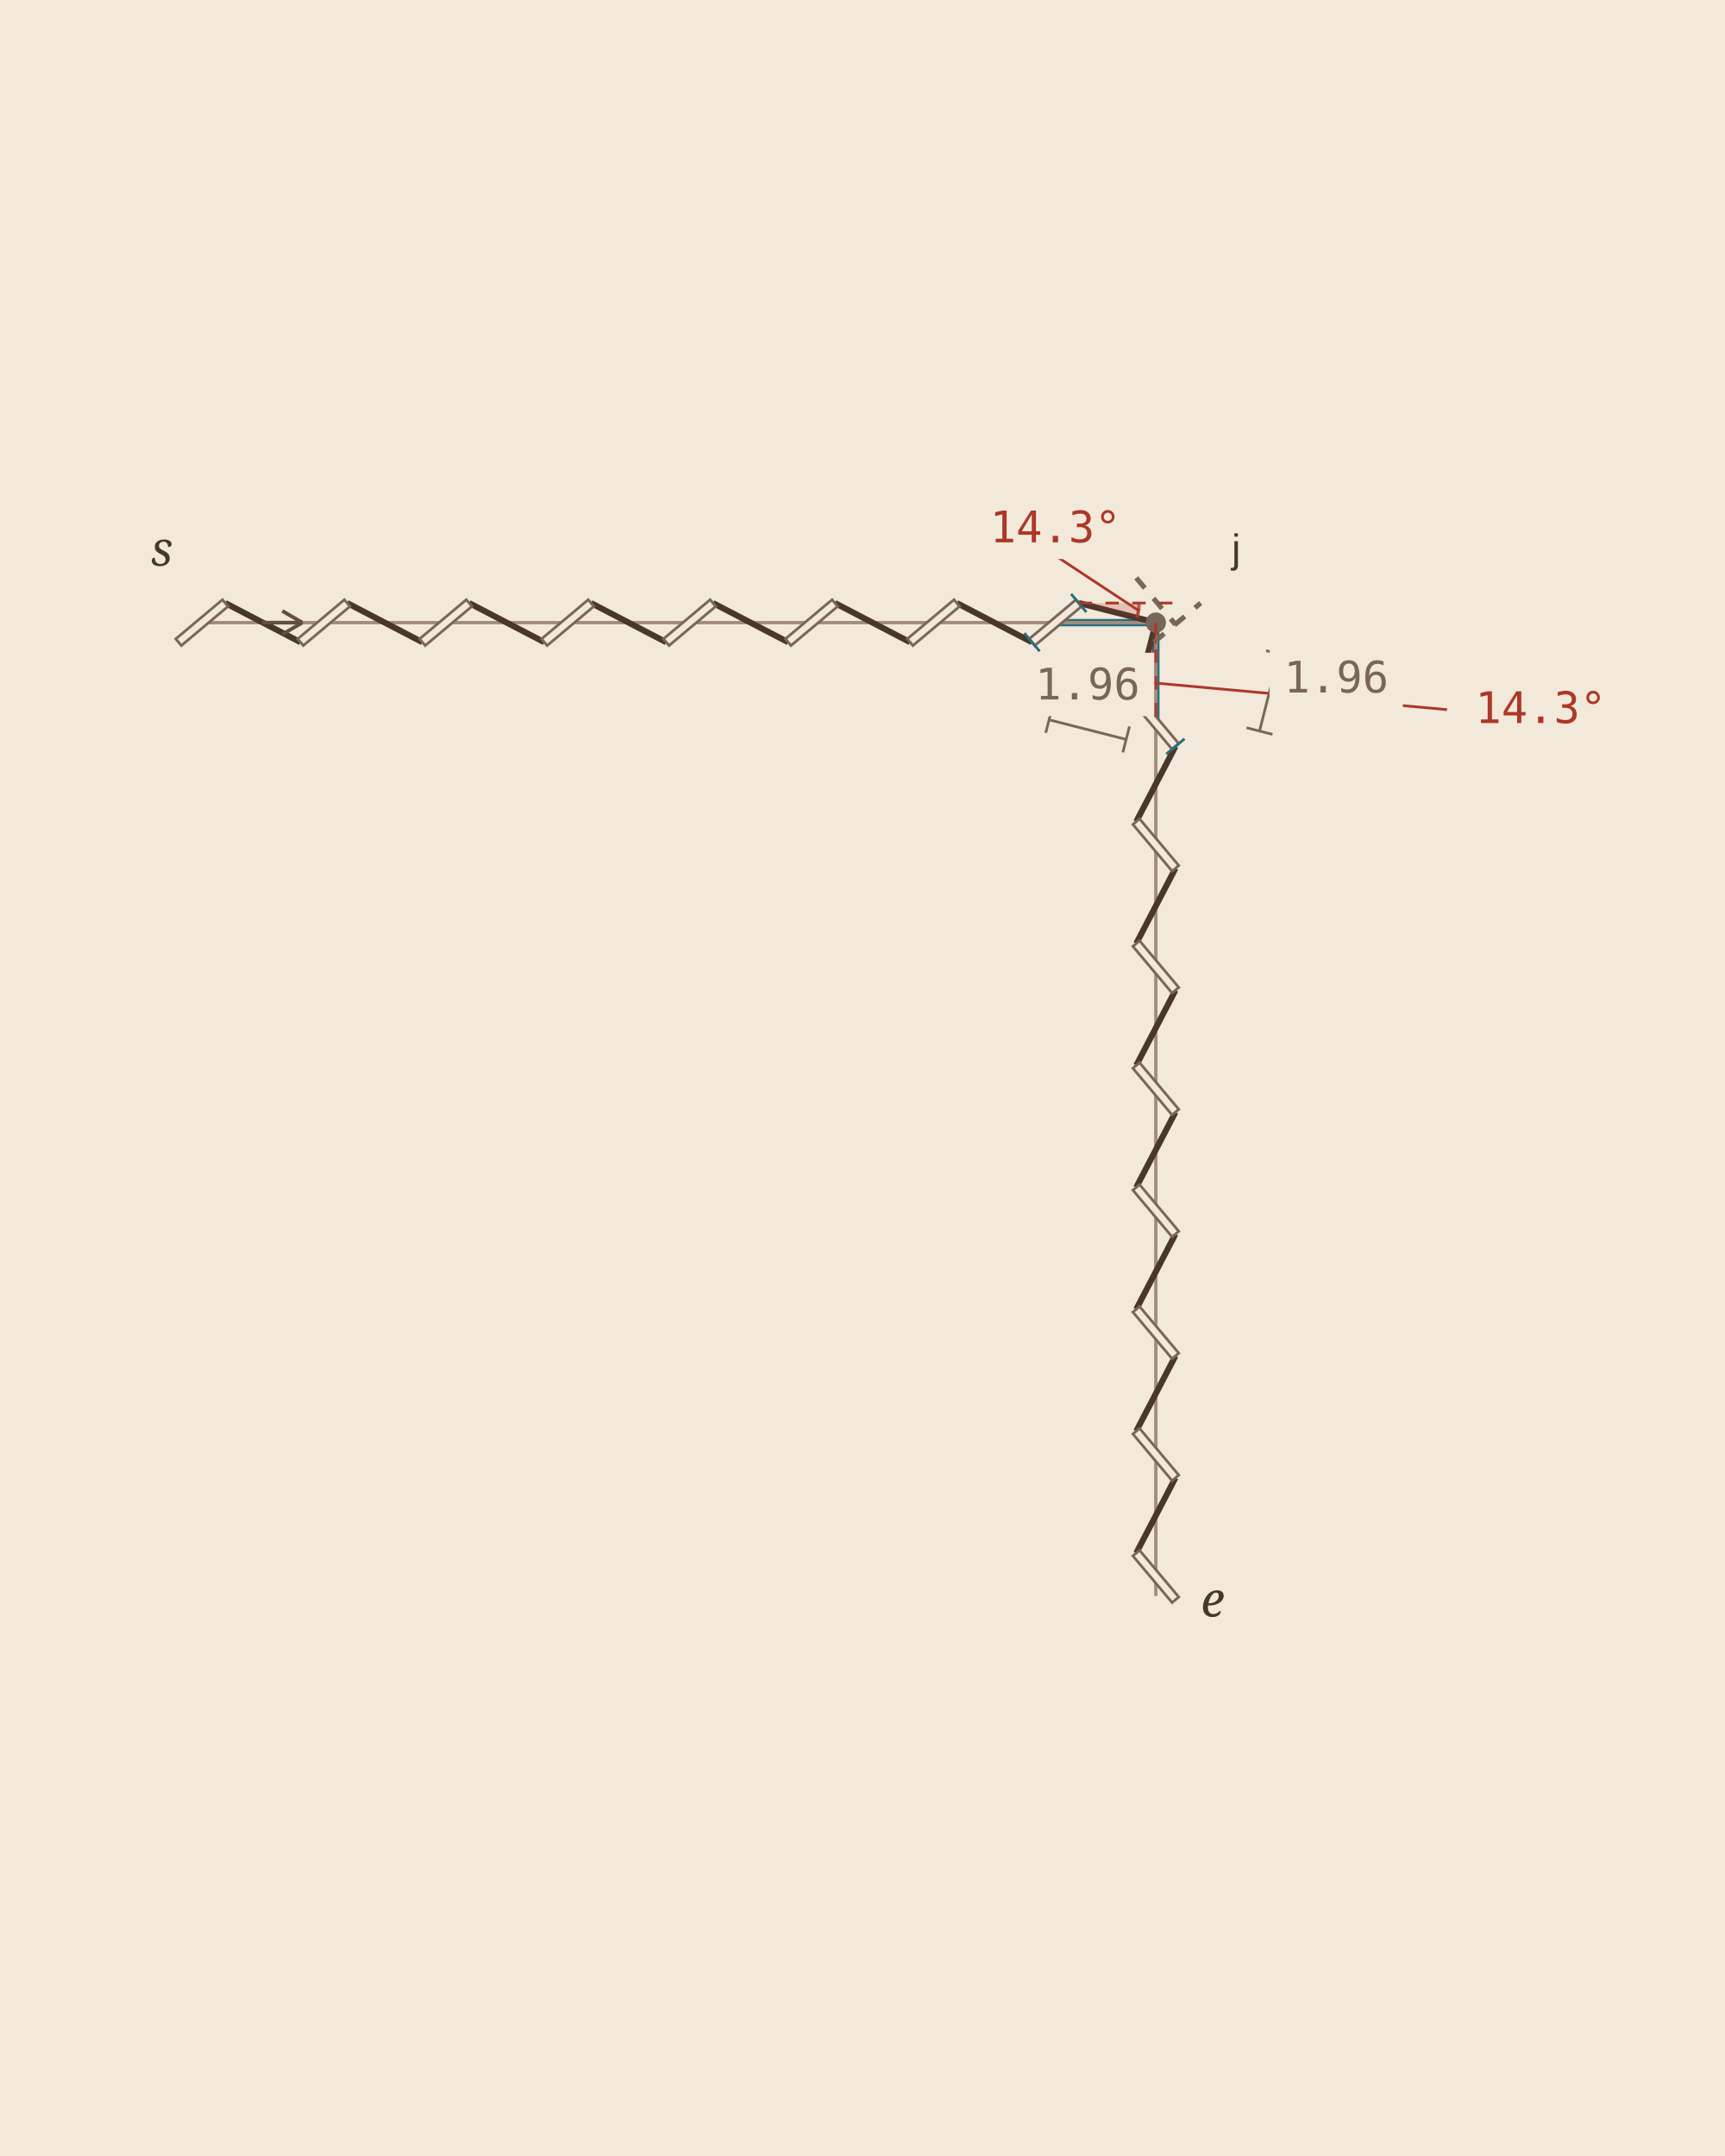
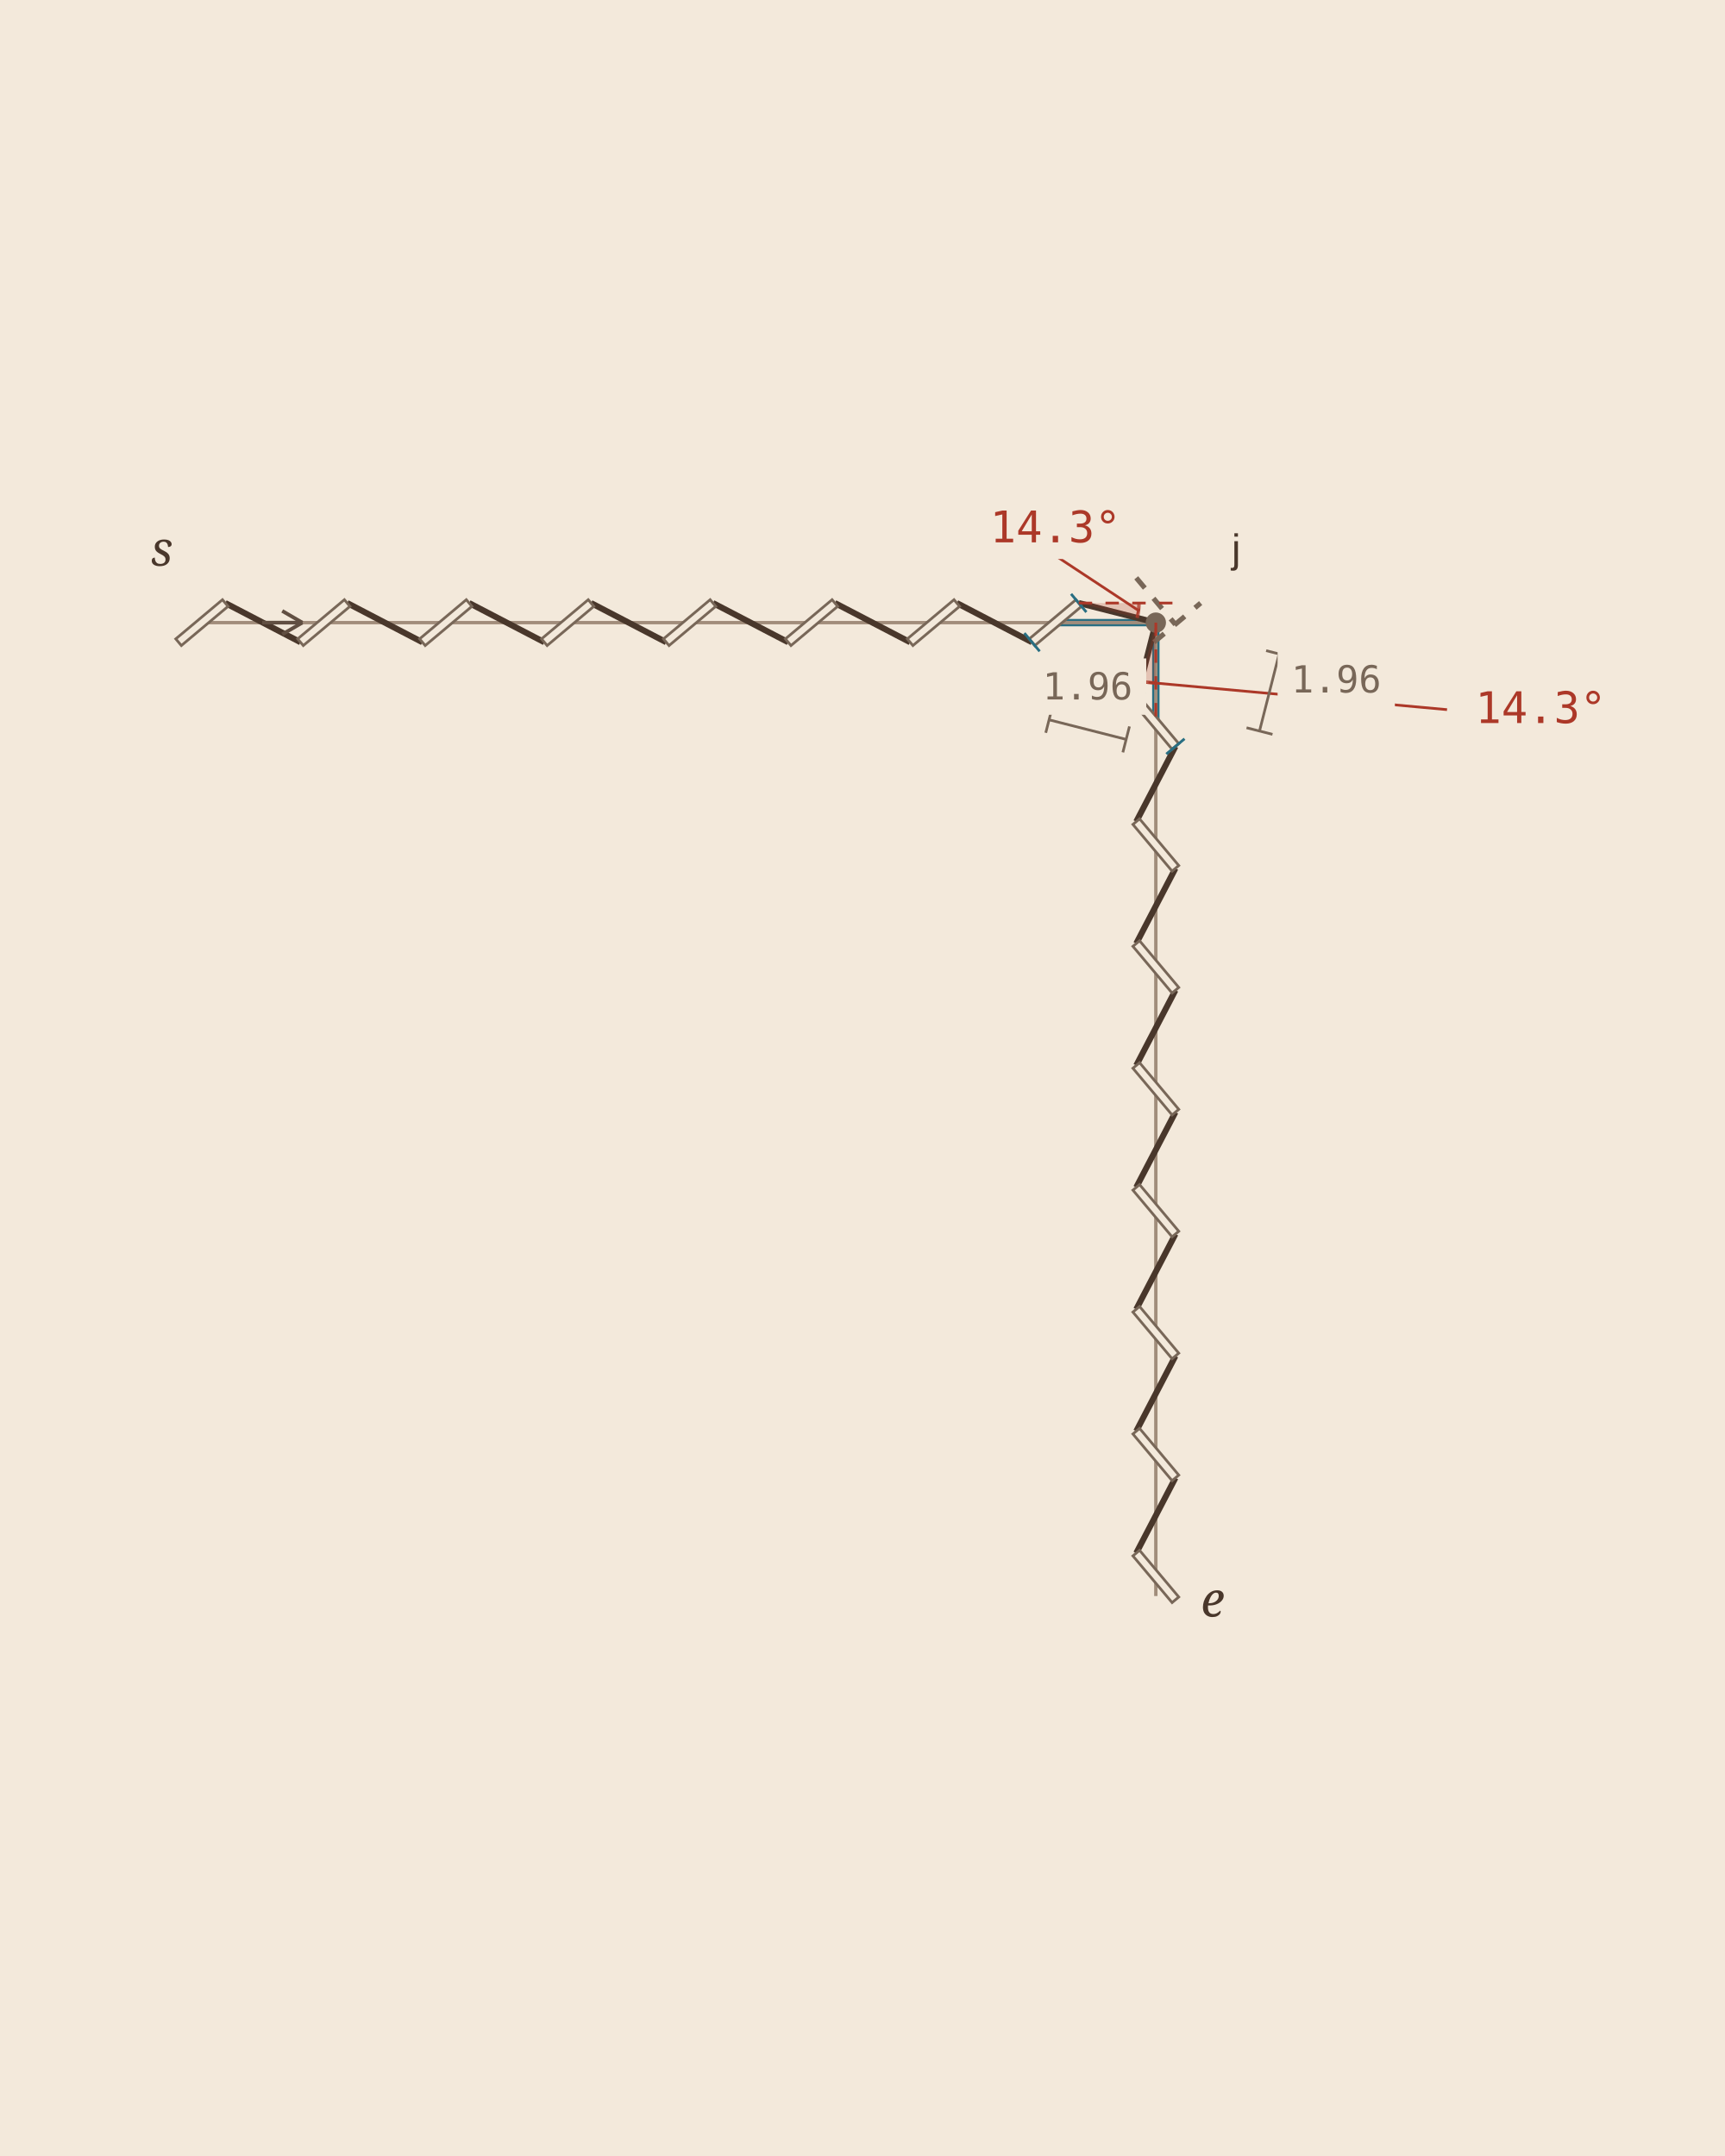
<svg xmlns="http://www.w3.org/2000/svg" width="600" height="750" viewBox="0 0 600 750" role="img" aria-labelledby="title description">
  <rect width="100%" height="100%" fill="#F3E9DB" />
  <g transform="translate(-75.29883 170.0235) scale(1.164214)">
    <line class="adjusted-gap" x1="410" y1="70.012" x2="410" y2="40" stroke="#286E82" stroke-width="2.2" />
    <line class="adjusted-gap" x1="379.988" y1="40" x2="410" y2="40" stroke="#286E82" stroke-width="2.2" />
    <line class="guide" x1="125" y1="40" x2="410" y2="40" stroke="#A18D7B" stroke-width="1" />
    <line class="guide" x1="410" y1="40" x2="410" y2="330.854" stroke="#A18D7B" stroke-width="1" />
    <line class="thread" x1="131.976" y1="34.146" x2="154.451" y2="45.854" stroke="#49372B" stroke-width="1.8" />
    <line class="thread" x1="168.403" y1="34.146" x2="190.878" y2="45.854" stroke="#49372B" stroke-width="1.8" />
    <line class="thread" x1="204.83" y1="34.146" x2="227.304" y2="45.854" stroke="#49372B" stroke-width="1.8" />
    <line class="thread" x1="241.257" y1="34.146" x2="263.731" y2="45.854" stroke="#49372B" stroke-width="1.8" />
    <line class="thread" x1="277.684" y1="34.146" x2="300.158" y2="45.854" stroke="#49372B" stroke-width="1.8" />
    <line class="thread" x1="314.11" y1="34.146" x2="336.585" y2="45.854" stroke="#49372B" stroke-width="1.8" />
    <line class="thread" x1="350.537" y1="34.146" x2="373.012" y2="45.854" stroke="#49372B" stroke-width="1.8" />
    <line class="thread" x1="386.964" y1="34.146" x2="410" y2="40" stroke="#49372B" stroke-width="1.8" />
    <line class="thread" x1="410" y1="40" x2="404.146" y2="63.036" stroke="#49372B" stroke-width="1.8" />
    <line class="thread" x1="415.854" y1="76.988" x2="404.146" y2="99.463" stroke="#49372B" stroke-width="1.8" />
    <line class="thread" x1="415.854" y1="113.415" x2="404.146" y2="135.89" stroke="#49372B" stroke-width="1.8" />
    <line class="thread" x1="415.854" y1="149.842" x2="404.146" y2="172.316" stroke="#49372B" stroke-width="1.8" />
    <line class="thread" x1="415.854" y1="186.269" x2="404.146" y2="208.743" stroke="#49372B" stroke-width="1.8" />
    <line class="thread" x1="415.854" y1="222.696" x2="404.146" y2="245.17" stroke="#49372B" stroke-width="1.8" />
    <line class="thread" x1="415.854" y1="259.122" x2="404.146" y2="281.597" stroke="#49372B" stroke-width="1.8" />
    <line class="thread" x1="415.854" y1="295.549" x2="404.146" y2="318.024" stroke="#49372B" stroke-width="1.8" />
    <line class="slit" x1="118.024" y1="45.854" x2="131.976" y2="34.146" stroke="#F3E9DB" stroke-width="2.6" />
    <polygon class="slit-outline" points="118.859,46.85 132.812,35.142 131.141,33.15 117.188,44.858" fill="#F3E9DB" stroke="#786758" stroke-width="0.8" />
    <line class="slit" x1="154.451" y1="45.854" x2="168.403" y2="34.146" stroke="#F3E9DB" stroke-width="2.6" />
    <polygon class="slit-outline" points="155.286,46.85 169.239,35.142 167.567,33.15 153.615,44.858" fill="#F3E9DB" stroke="#786758" stroke-width="0.8" />
    <line class="slit" x1="190.878" y1="45.854" x2="204.83" y2="34.146" stroke="#F3E9DB" stroke-width="2.6" />
    <polygon class="slit-outline" points="191.713,46.85 205.666,35.142 203.994,33.15 190.042,44.858" fill="#F3E9DB" stroke="#786758" stroke-width="0.8" />
    <line class="slit" x1="227.304" y1="45.854" x2="241.257" y2="34.146" stroke="#F3E9DB" stroke-width="2.6" />
    <polygon class="slit-outline" points="228.14,46.85 242.092,35.142 240.421,33.15 226.469,44.858" fill="#F3E9DB" stroke="#786758" stroke-width="0.8" />
    <line class="slit" x1="263.731" y1="45.854" x2="277.684" y2="34.146" stroke="#F3E9DB" stroke-width="2.6" />
    <polygon class="slit-outline" points="264.567,46.85 278.519,35.142 276.848,33.15 262.896,44.858" fill="#F3E9DB" stroke="#786758" stroke-width="0.8" />
    <line class="slit" x1="300.158" y1="45.854" x2="314.11" y2="34.146" stroke="#F3E9DB" stroke-width="2.6" />
    <polygon class="slit-outline" points="300.994,46.85 314.946,35.142 313.275,33.15 299.323,44.858" fill="#F3E9DB" stroke="#786758" stroke-width="0.8" />
    <line class="slit" x1="336.585" y1="45.854" x2="350.537" y2="34.146" stroke="#F3E9DB" stroke-width="2.6" />
    <polygon class="slit-outline" points="337.421,46.85 351.373,35.142 349.702,33.15 335.749,44.858" fill="#F3E9DB" stroke="#786758" stroke-width="0.8" />
    <line class="slit" x1="373.012" y1="45.854" x2="386.964" y2="34.146" stroke="#F3E9DB" stroke-width="2.6" />
    <polygon class="slit-outline" points="373.848,46.85 387.8,35.142 386.129,33.15 372.176,44.858" fill="#F3E9DB" stroke="#786758" stroke-width="0.8" />
    <line class="adjustment-mark" x1="375.295" y1="48.574" x2="370.729" y2="43.133" stroke="#286E82" stroke-width="0.8" />
    <line class="adjustment-mark" x1="389.247" y1="36.867" x2="384.681" y2="31.426" stroke="#286E82" stroke-width="0.8" />
    <line class="virtual" x1="409.439" y1="45.854" x2="423.391" y2="34.146" stroke="#786758" stroke-width="1.5" stroke-dasharray="4 4" />
    <line class="slit" x1="404.146" y1="318.024" x2="415.854" y2="331.976" stroke="#F3E9DB" stroke-width="2.6" />
    <polygon class="slit-outline" points="403.15,318.859 414.858,332.812 416.85,331.141 405.142,317.188" fill="#F3E9DB" stroke="#786758" stroke-width="0.8" />
    <line class="slit" x1="404.146" y1="281.597" x2="415.854" y2="295.549" stroke="#F3E9DB" stroke-width="2.6" />
    <polygon class="slit-outline" points="403.15,282.433 414.858,296.385 416.85,294.714 405.142,280.761" fill="#F3E9DB" stroke="#786758" stroke-width="0.8" />
    <line class="slit" x1="404.146" y1="245.17" x2="415.854" y2="259.122" stroke="#F3E9DB" stroke-width="2.6" />
    <polygon class="slit-outline" points="403.15,246.006 414.858,259.958 416.85,258.287 405.142,244.334" fill="#F3E9DB" stroke="#786758" stroke-width="0.8" />
    <line class="slit" x1="404.146" y1="208.743" x2="415.854" y2="222.696" stroke="#F3E9DB" stroke-width="2.6" />
    <polygon class="slit-outline" points="403.15,209.579 414.858,223.531 416.85,221.86 405.142,207.908" fill="#F3E9DB" stroke="#786758" stroke-width="0.8" />
    <line class="slit" x1="404.146" y1="172.316" x2="415.854" y2="186.269" stroke="#F3E9DB" stroke-width="2.6" />
    <polygon class="slit-outline" points="403.15,173.152 414.858,187.104 416.85,185.433 405.142,171.481" fill="#F3E9DB" stroke="#786758" stroke-width="0.8" />
    <line class="slit" x1="404.146" y1="135.89" x2="415.854" y2="149.842" stroke="#F3E9DB" stroke-width="2.6" />
    <polygon class="slit-outline" points="403.15,136.725 414.858,150.677 416.85,149.006 405.142,135.054" fill="#F3E9DB" stroke="#786758" stroke-width="0.8" />
    <line class="slit" x1="404.146" y1="99.463" x2="415.854" y2="113.415" stroke="#F3E9DB" stroke-width="2.6" />
    <polygon class="slit-outline" points="403.15,100.298 414.858,114.251 416.85,112.579 405.142,98.627" fill="#F3E9DB" stroke="#786758" stroke-width="0.8" />
    <line class="slit" x1="404.146" y1="63.036" x2="415.854" y2="76.988" stroke="#F3E9DB" stroke-width="2.6" />
    <polygon class="slit-outline" points="403.15,63.871 414.858,77.824 416.85,76.152 405.142,62.2" fill="#F3E9DB" stroke="#786758" stroke-width="0.8" />
    <line class="adjustment-mark" x1="401.426" y1="65.319" x2="406.867" y2="60.753" stroke="#286E82" stroke-width="0.8" />
    <line class="adjustment-mark" x1="413.133" y1="79.271" x2="418.574" y2="74.705" stroke="#286E82" stroke-width="0.8" />
    <line class="virtual" x1="404.146" y1="26.609" x2="415.854" y2="40.561" stroke="#786758" stroke-width="1.5" stroke-dasharray="4 4" />
    <circle class="hole" cx="410" cy="40" r="3.036" fill="#786758" />
    <rect class="label-background" x="105.32" y="7.752" width="15.36" height="20.56" fill="#F3E9DB" />
    <text class="notation-start" x="113" y="23" text-anchor="middle" font-family="Cambria" font-size="14.4" font-style="italic" fill="#49372B">s</text>
    <line class="direction" x1="143" y1="40" x2="155" y2="40" stroke="#614F42" stroke-width="1.1" />
    <line class="direction" x1="155" y1="40" x2="149" y2="36.5" stroke="#614F42" stroke-width="1.1" />
    <line class="direction" x1="155" y1="40" x2="149" y2="43.5" stroke="#614F42" stroke-width="1.1" />
    <rect class="label-background" x="419.32" y="321.752" width="15.36" height="20.56" fill="#F3E9DB" />
    <text class="notation-end" x="427" y="337" text-anchor="middle" font-family="Cambria" font-size="14.4" font-style="italic" fill="#49372B">e</text>
    <rect class="label-background" x="427.1" y="8.96" width="13.8" height="17.8" fill="#F3E9DB" />
    <text class="notation-junction" x="434" y="22" text-anchor="middle" font-family="Arial" font-size="12" fill="#49372B">j</text>
    <polygon class="angle-wedge" points="386.964,34.146 404.964,34.146 404.962,34.426 404.955,34.706 404.945,34.986 404.929,35.265 404.91,35.545 404.886,35.824 404.858,36.102 404.825,36.38 404.788,36.658 404.747,36.935 404.701,37.211 404.652,37.486 404.598,37.761 404.539,38.035 404.477,38.308 404.41,38.579" fill="#AC3828" fill-opacity="0.22" />
    <line class="angle-reference" x1="386.964" y1="34.146" x2="414.964" y2="34.146" stroke="#AC3828" stroke-width="0.8" stroke-dasharray="4 4" />
    <line class="thread-angle" x1="404.964" y1="34.146" x2="404.962" y2="34.426" stroke="#AC3828" stroke-width="1" />
    <line class="thread-angle" x1="404.962" y1="34.426" x2="404.955" y2="34.706" stroke="#AC3828" stroke-width="1" />
    <line class="thread-angle" x1="404.955" y1="34.706" x2="404.945" y2="34.986" stroke="#AC3828" stroke-width="1" />
    <line class="thread-angle" x1="404.945" y1="34.986" x2="404.929" y2="35.265" stroke="#AC3828" stroke-width="1" />
    <line class="thread-angle" x1="404.929" y1="35.265" x2="404.91" y2="35.545" stroke="#AC3828" stroke-width="1" />
    <line class="thread-angle" x1="404.91" y1="35.545" x2="404.886" y2="35.824" stroke="#AC3828" stroke-width="1" />
    <line class="thread-angle" x1="404.886" y1="35.824" x2="404.858" y2="36.102" stroke="#AC3828" stroke-width="1" />
    <line class="thread-angle" x1="404.858" y1="36.102" x2="404.825" y2="36.38" stroke="#AC3828" stroke-width="1" />
    <line class="thread-angle" x1="404.825" y1="36.38" x2="404.788" y2="36.658" stroke="#AC3828" stroke-width="1" />
    <line class="thread-angle" x1="404.788" y1="36.658" x2="404.747" y2="36.935" stroke="#AC3828" stroke-width="1" />
    <line class="thread-angle" x1="404.747" y1="36.935" x2="404.701" y2="37.211" stroke="#AC3828" stroke-width="1" />
    <line class="thread-angle" x1="404.701" y1="37.211" x2="404.652" y2="37.486" stroke="#AC3828" stroke-width="1" />
    <line class="thread-angle" x1="404.652" y1="37.486" x2="404.598" y2="37.761" stroke="#AC3828" stroke-width="1" />
    <line class="thread-angle" x1="404.598" y1="37.761" x2="404.539" y2="38.035" stroke="#AC3828" stroke-width="1" />
    <line class="thread-angle" x1="404.539" y1="38.035" x2="404.477" y2="38.308" stroke="#AC3828" stroke-width="1" />
    <line class="thread-angle" x1="404.477" y1="38.308" x2="404.41" y2="38.579" stroke="#AC3828" stroke-width="1" />
    <line class="angle-leader" x1="380" y1="20" x2="404.825" y2="36.38" stroke="#AC3828" stroke-width="0.8" />
    <rect class="label-background" x="355.875" y="2.04" width="48.25" height="18.95" fill="#F3E9DB" />
    <text class="thread-angle-value" x="380" y="16" text-anchor="middle" font-family="Consolas" font-size="13" fill="#AC3828">14.3°</text>
    <polygon class="angle-wedge" points="410,40 410,58 409.72,57.998 409.44,57.991 409.16,57.98 408.881,57.965 408.602,57.946 408.323,57.922 408.044,57.893 407.766,57.861 407.489,57.824 407.212,57.783 406.936,57.737 406.66,57.687 406.385,57.633 406.112,57.575 405.839,57.512 405.567,57.446" fill="#AC3828" fill-opacity="0.22" />
    <line class="angle-reference" x1="410" y1="40" x2="410" y2="68" stroke="#AC3828" stroke-width="0.8" stroke-dasharray="4 4" />
    <line class="thread-angle" x1="410" y1="58" x2="409.72" y2="57.998" stroke="#AC3828" stroke-width="1" />
    <line class="thread-angle" x1="409.72" y1="57.998" x2="409.44" y2="57.991" stroke="#AC3828" stroke-width="1" />
    <line class="thread-angle" x1="409.44" y1="57.991" x2="409.16" y2="57.98" stroke="#AC3828" stroke-width="1" />
    <line class="thread-angle" x1="409.16" y1="57.98" x2="408.881" y2="57.965" stroke="#AC3828" stroke-width="1" />
    <line class="thread-angle" x1="408.881" y1="57.965" x2="408.602" y2="57.946" stroke="#AC3828" stroke-width="1" />
    <line class="thread-angle" x1="408.602" y1="57.946" x2="408.323" y2="57.922" stroke="#AC3828" stroke-width="1" />
    <line class="thread-angle" x1="408.323" y1="57.922" x2="408.044" y2="57.893" stroke="#AC3828" stroke-width="1" />
    <line class="thread-angle" x1="408.044" y1="57.893" x2="407.766" y2="57.861" stroke="#AC3828" stroke-width="1" />
    <line class="thread-angle" x1="407.766" y1="57.861" x2="407.489" y2="57.824" stroke="#AC3828" stroke-width="1" />
    <line class="thread-angle" x1="407.489" y1="57.824" x2="407.212" y2="57.783" stroke="#AC3828" stroke-width="1" />
    <line class="thread-angle" x1="407.212" y1="57.783" x2="406.936" y2="57.737" stroke="#AC3828" stroke-width="1" />
    <line class="thread-angle" x1="406.936" y1="57.737" x2="406.66" y2="57.687" stroke="#AC3828" stroke-width="1" />
    <line class="thread-angle" x1="406.66" y1="57.687" x2="406.385" y2="57.633" stroke="#AC3828" stroke-width="1" />
    <line class="thread-angle" x1="406.385" y1="57.633" x2="406.112" y2="57.575" stroke="#AC3828" stroke-width="1" />
    <line class="thread-angle" x1="406.112" y1="57.575" x2="405.839" y2="57.512" stroke="#AC3828" stroke-width="1" />
    <line class="thread-angle" x1="405.839" y1="57.512" x2="405.567" y2="57.446" stroke="#AC3828" stroke-width="1" />
    <line class="angle-leader" x1="497" y1="66" x2="407.766" y2="57.861" stroke="#AC3828" stroke-width="0.8" />
    <rect class="label-background" x="500.875" y="56.04" width="48.25" height="18.95" fill="#F3E9DB" />
    <text class="thread-angle-value" x="525" y="70" text-anchor="middle" font-family="Consolas" font-size="13" fill="#AC3828">14.3°</text>
    <line class="thread-length-dimension" x1="378.098" y1="69.037" x2="401.134" y2="74.891" stroke="#786758" stroke-width="0.8" />
    <line class="thread-length-dimension" x1="377.113" y1="72.914" x2="379.083" y2="65.161" stroke="#786758" stroke-width="0.8" />
    <line class="thread-length-dimension" x1="400.149" y1="78.768" x2="402.119" y2="71.014" stroke="#786758" stroke-width="0.8" />
-     <rect class="label-background" x="369.716" y="49.004" width="39.8" height="18.95" fill="#F3E9DB" />
-     <text class="thread-length-value" x="389.616" y="62.964" text-anchor="middle" font-family="Consolas" font-size="13" fill="#786758">1.96</text>
+     <rect class="label-background" x="372.1" y="50.691" width="35.032" height="16.841" fill="#F3E9DB" />
+     <text class="thread-length-value" x="389.616" y="62.964" text-anchor="middle" font-family="Consolas" font-size="11.166" fill="#786758">1.96</text>
    <line class="thread-length-dimension" x1="446.83" y1="49.359" x2="440.976" y2="72.395" stroke="#786758" stroke-width="0.8" />
    <line class="thread-length-dimension" x1="442.953" y1="48.374" x2="450.706" y2="50.344" stroke="#786758" stroke-width="0.8" />
    <line class="thread-length-dimension" x1="437.099" y1="71.409" x2="444.853" y2="73.38" stroke="#786758" stroke-width="0.8" />
-     <rect class="label-background" x="444.003" y="46.917" width="39.8" height="18.95" fill="#F3E9DB" />
-     <text class="thread-length-value" x="463.903" y="60.877" text-anchor="middle" font-family="Consolas" font-size="13" fill="#786758">1.96</text>
+     <rect class="label-background" x="446.386" y="48.604" width="35.032" height="16.841" fill="#F3E9DB" />
+     <text class="thread-length-value" x="463.903" y="60.877" text-anchor="middle" font-family="Consolas" font-size="11.166" fill="#786758">1.96</text>
  </g>
</svg>
